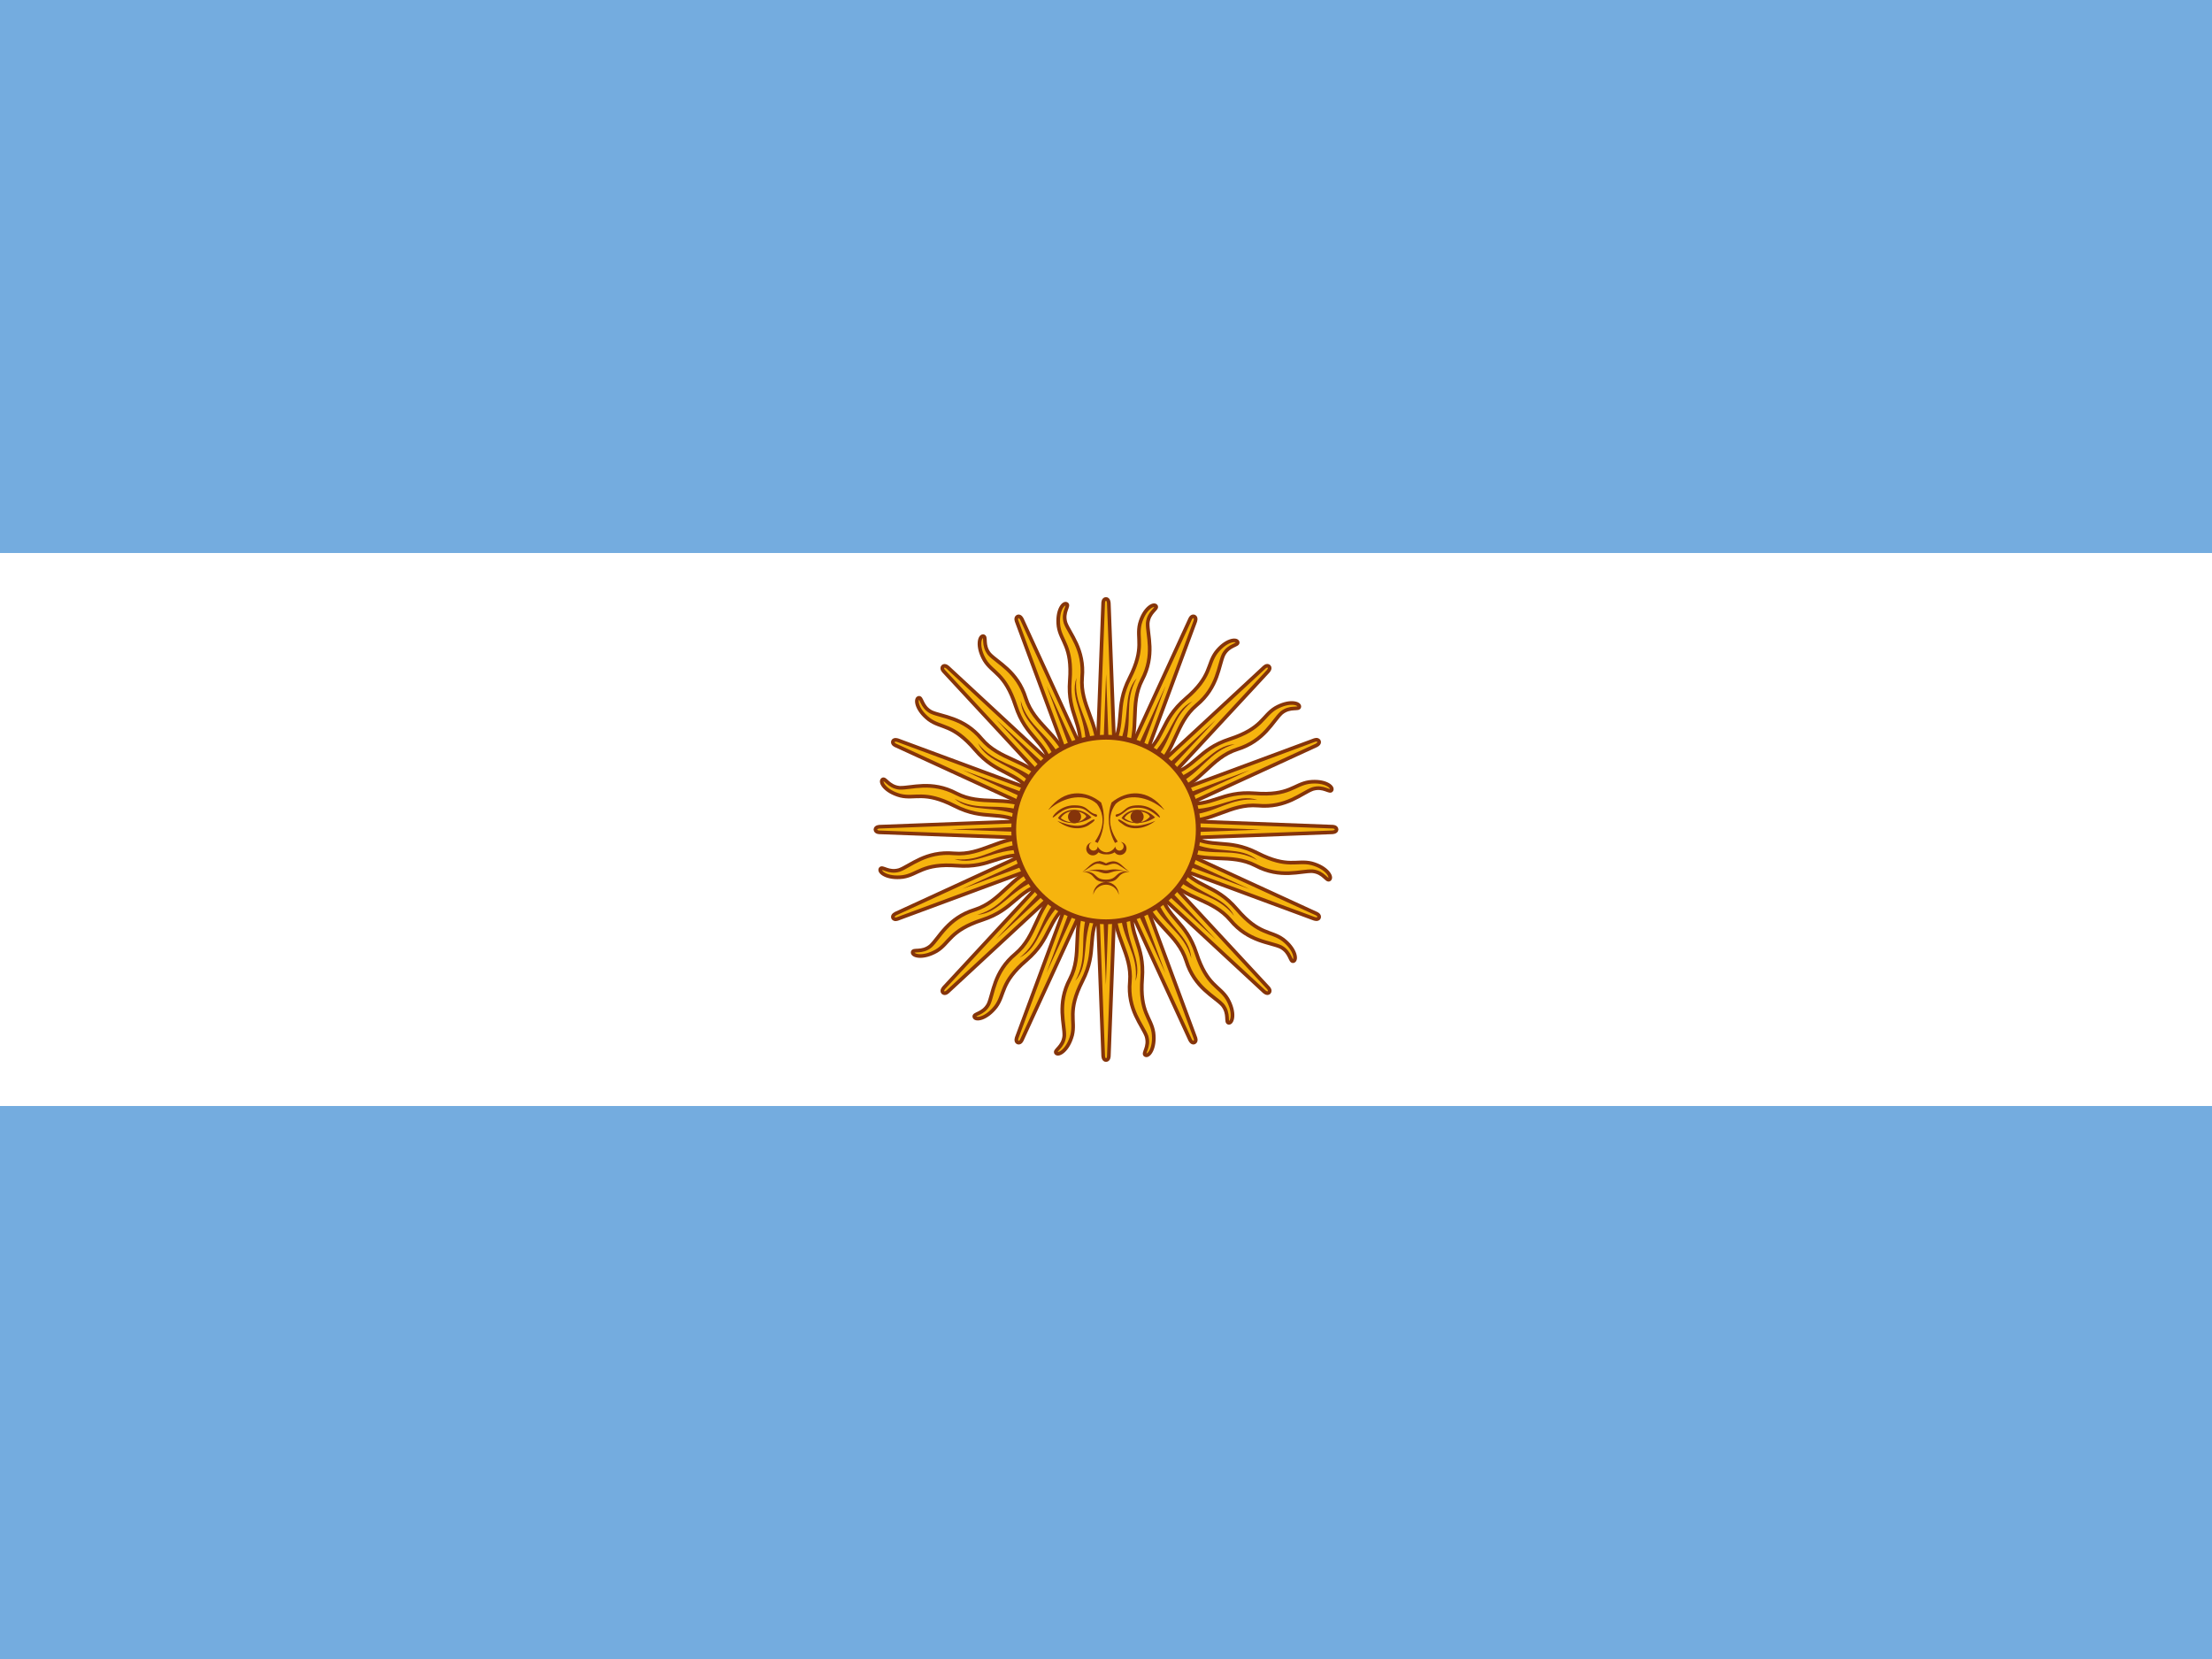
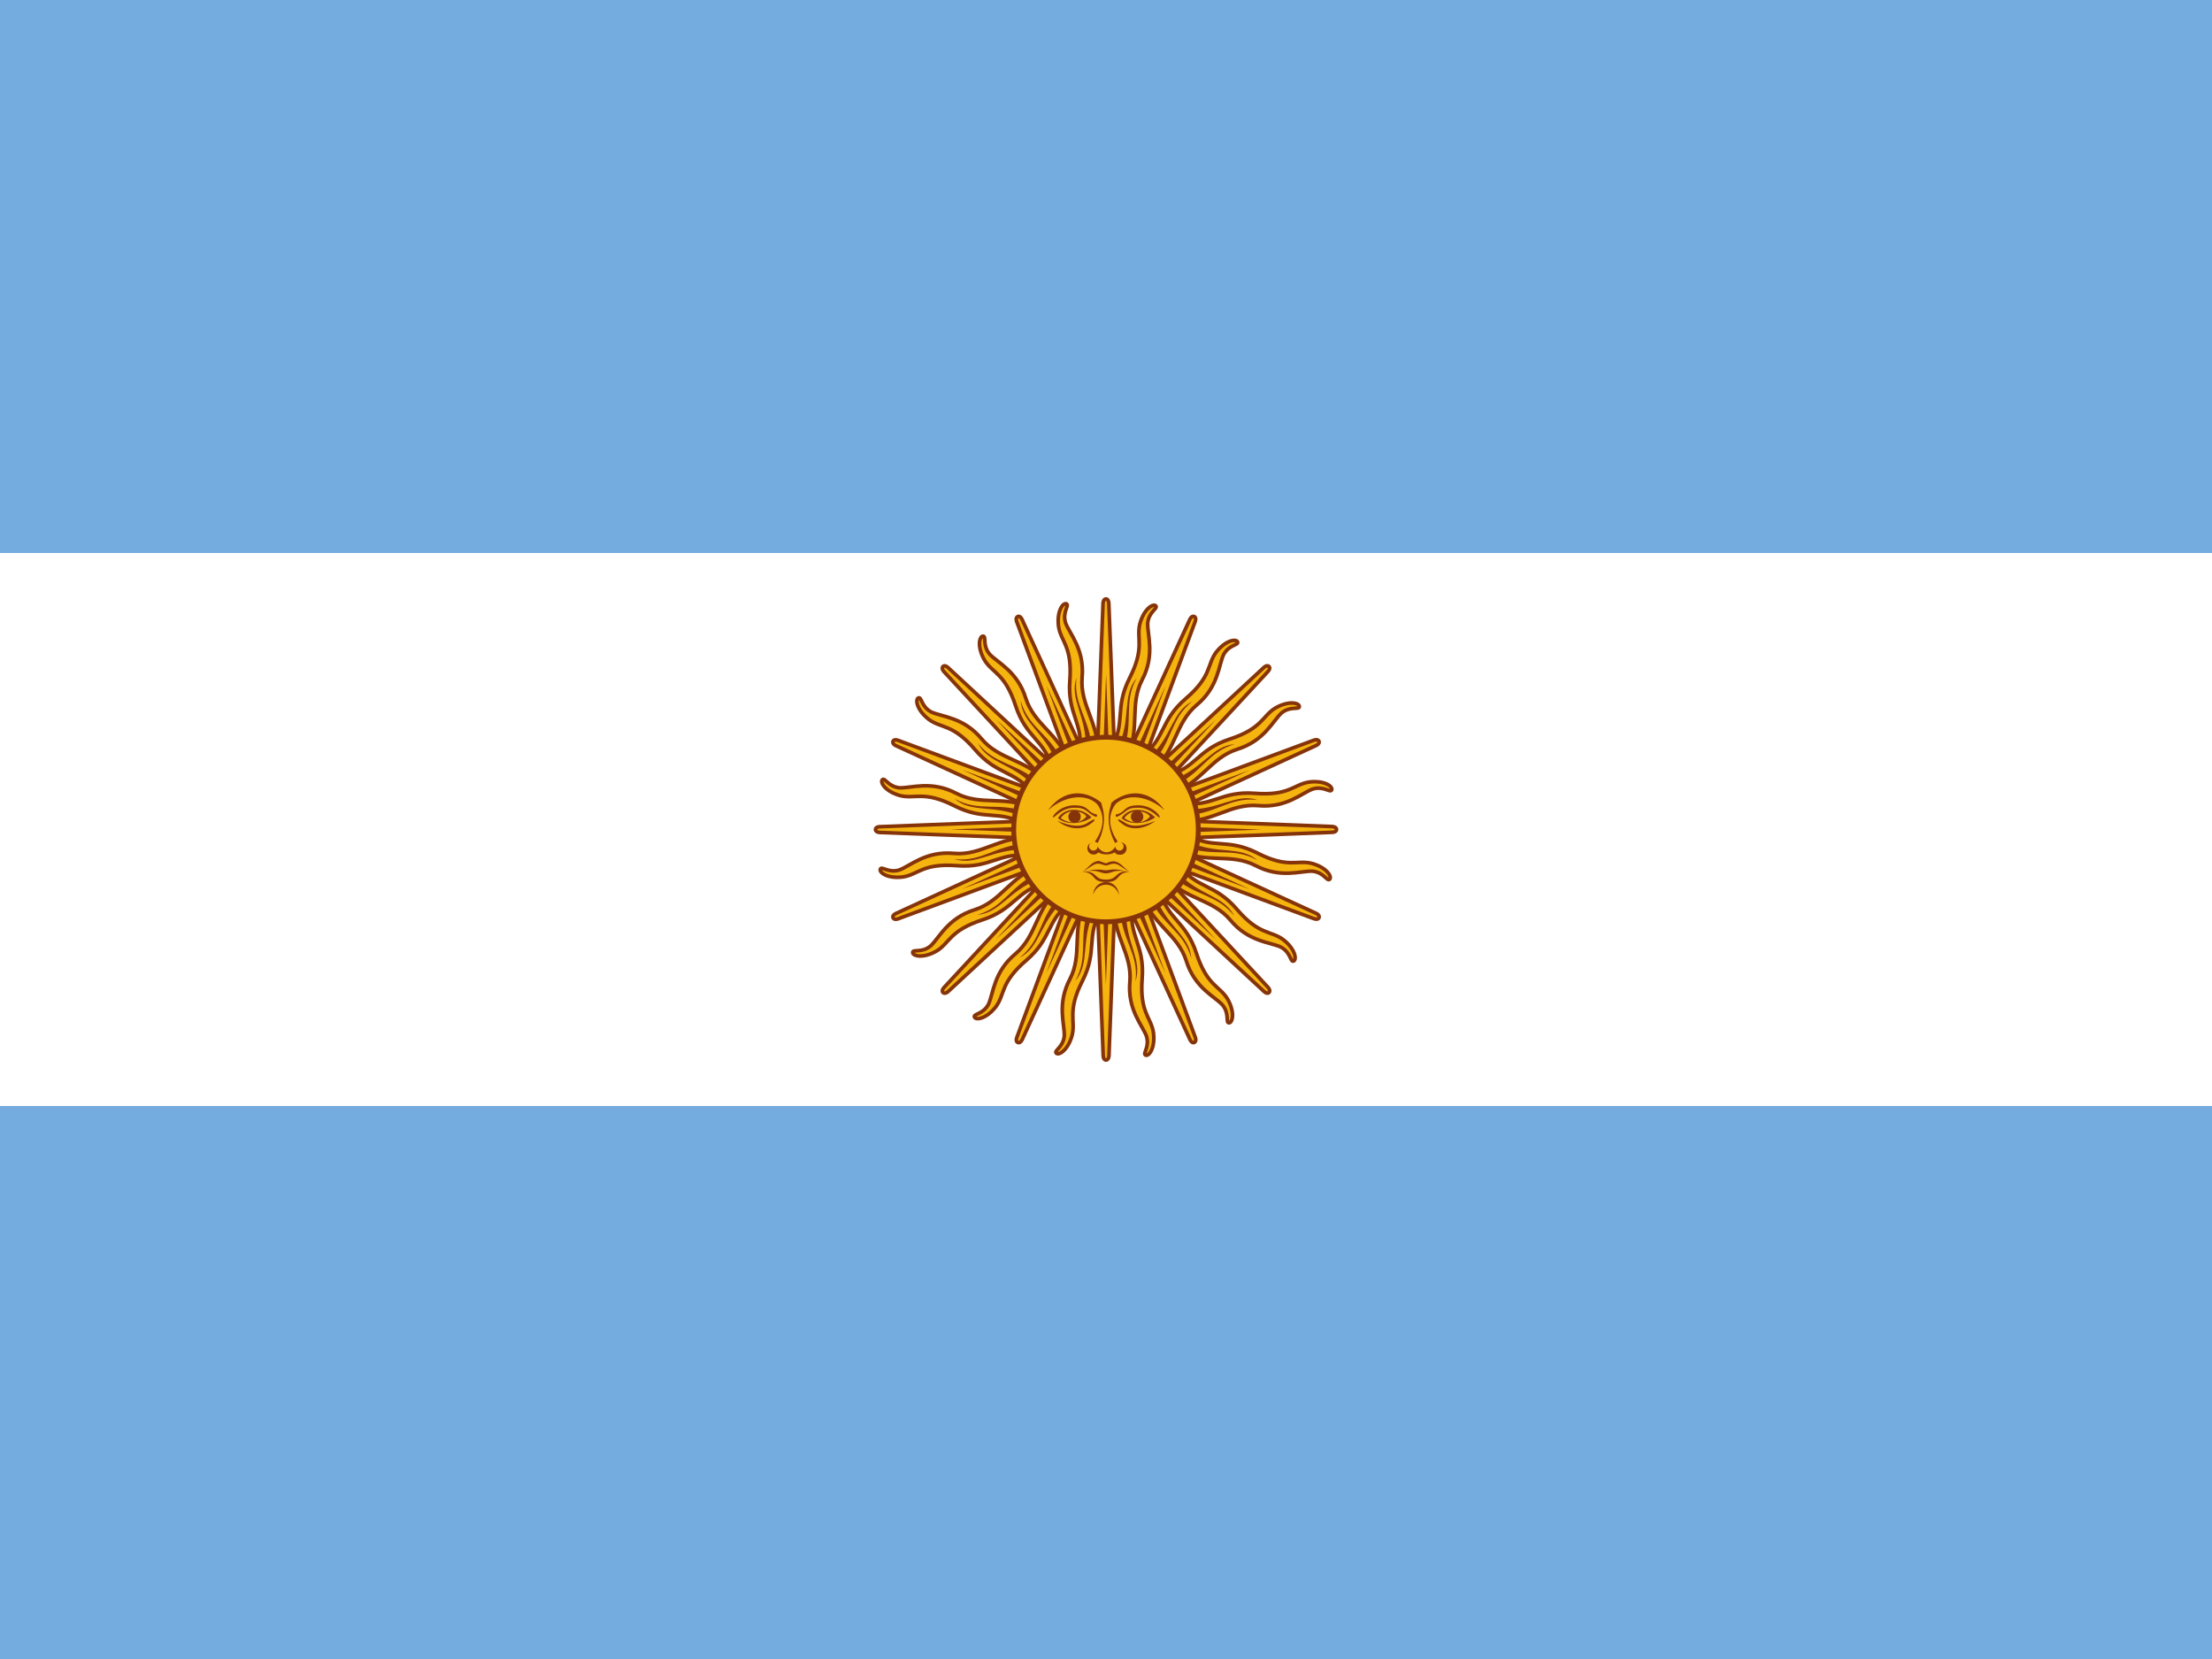
- <svg xmlns="http://www.w3.org/2000/svg" xmlns:xlink="http://www.w3.org/1999/xlink" id="flag-icons-ar" viewBox="0 0 640 480">
-   <path fill="#74acdf" d="M0 0h640v480H0z" />
-   <path fill="#fff" d="M0 160h640v160H0z" />
-   <g id="c" transform="translate(-64) scale(.96)">
-     <path id="a" fill="#f6b40e" stroke="#85340a" stroke-width="1.1" d="m396.8 251.3 28.5 62s.5 1.2 1.3.9c.8-.4.3-1.5.3-1.5l-23.7-64m-.7 24.1c-.4 9.4 5.4 14.6 4.7 23-.8 8.5 3.8 13.2 5 16.5 1 3.3-1.3 5.2-.3 5.7s3-2.1 2.4-6.8c-.7-4.6-4.2-6-3.4-16.3.8-10.3-4.2-12.7-3-22" />
-     <use xlink:href="#a" width="100%" height="100%" transform="rotate(22.5 400 250)" />
-     <use xlink:href="#a" width="100%" height="100%" transform="rotate(45 400 250)" />
-     <use xlink:href="#a" width="100%" height="100%" transform="rotate(67.5 400 250)" />
-     <path id="b" fill="#85340a" d="M404.3 274.4c.5 9 5.6 13 4.6 21.3 2.2-6.5-3.1-11.6-2.8-21.2m-7.7-23.8 19.5 42.6-16.3-43.9" />
-     <use xlink:href="#b" width="100%" height="100%" transform="rotate(22.5 400 250)" />
-     <use xlink:href="#b" width="100%" height="100%" transform="rotate(45 400 250)" />
-     <use xlink:href="#b" width="100%" height="100%" transform="rotate(67.5 400 250)" />
+ <svg xmlns="http://www.w3.org/2000/svg" xmlns:xlink="http://www.w3.org/1999/xlink" id="flag-icons-ar" version="1.1" viewBox="0 0 640 480">
+   <path id="rect478" fill="#74acdf" d="M0 0h640v480H0z" style="stroke-width:.876" />
+   <path id="rect480" fill="#fff" d="M0 160h640v160H0z" style="stroke-width:.876" />
+   <g id="rays" transform="translate(-64) scale(.96)">
+     <path id="ray1" fill="#f6b40e" stroke="#85340a" stroke-width="1.1" d="m396.8 251.3 28.5 62s.5 1.2 1.3.9c.8-.4.3-1.6.3-1.6l-23.7-64m-.7 24.2c-.4 9.4 5.4 14.6 4.7 23-.8 8.5 3.8 13.2 5 16.5 1 3.3-1.2 5.2-.3 5.7 1 .5 3-2.1 2.4-6.8-.7-4.6-4.2-6-3.4-16.3.8-10.3-4.2-12.7-3-22" />
+     <use xlink:href="#ray1" id="use483" width="100%" height="100%" x="0" y="0" transform="rotate(22.5 400 250)" />
+     <use xlink:href="#ray1" id="use485" width="100%" height="100%" x="0" y="0" transform="rotate(45 400 250)" />
+     <use xlink:href="#ray1" id="use487" width="100%" height="100%" x="0" y="0" transform="rotate(67.5 400 250)" />
+     <path id="ray2" fill="#85340a" d="M404.3 274.4c.5 9 5.6 13 4.6 21.3 2.2-6.5-3.1-11.6-2.8-21.2m-7.7-23.8 19.5 42.6-16.3-43.9" />
+     <use xlink:href="#ray2" id="use490" width="100%" height="100%" x="0" y="0" transform="rotate(22.5 400 250)" />
+     <use xlink:href="#ray2" id="use492" width="100%" height="100%" x="0" y="0" transform="rotate(45 400 250)" />
+     <use xlink:href="#ray2" id="use494" width="100%" height="100%" x="0" y="0" transform="rotate(67.5 400 250)" />
  </g>
-   <use xlink:href="#c" width="100%" height="100%" transform="rotate(90 320 240)" />
-   <use xlink:href="#c" width="100%" height="100%" transform="rotate(180 320 240)" />
-   <use xlink:href="#c" width="100%" height="100%" transform="rotate(-90 320 240)" />
-   <circle cx="320" cy="240" r="26.7" fill="#f6b40e" stroke="#85340a" stroke-width="1.4" />
-   <path id="h" fill="#843511" d="M329.1 234.3c-1.8 0-3.6.8-4.6 2.4 2 1.9 6.6 2 9.7-.2a7 7 0 0 0-5.1-2.2zm0 .4c1.7 0 3.4.8 3.6 1.6-2 2.3-5.3 2-7.4.4a4.3 4.3 0 0 1 3.8-2z" />
-   <use xlink:href="#d" width="100%" height="100%" transform="matrix(-1 0 0 1 640.2 0)" />
-   <use xlink:href="#e" width="100%" height="100%" transform="matrix(-1 0 0 1 640.2 0)" />
-   <use xlink:href="#f" width="100%" height="100%" transform="translate(18.1)" />
-   <use xlink:href="#g" width="100%" height="100%" transform="matrix(-1 0 0 1 640.2 0)" />
-   <path fill="#85340a" d="M316 243.7a1.9 1.9 0 1 0 1.8 2.9 4 4 0 0 0 2.2.6h.2a3.9 3.9 0 0 0 2.3-.6 1.9 1.9 0 1 0 1.8-3c.5.3.8.7.8 1.3 0 .6-.5 1.2-1.2 1.2a1.2 1.2 0 0 1-1.2-1.2 3 3 0 0 1-2.6 1.7 3 3 0 0 1-2.5-1.7 1.2 1.2 0 0 1-1.3 1.2c-.6 0-1.2-.6-1.2-1.2s.3-1 .8-1.2zm2 5.5c-2.1 0-3 1.8-4.8 3 1-.4 1.9-1.2 3.3-2s2.7.2 3.5.2c.8 0 2-1 3.5-.2 1.4.8 2.3 1.6 3.3 2-1.9-1.2-2.7-3-4.8-3a5.5 5.5 0 0 0-2 .6 5.5 5.5 0 0 0-2-.7z" />
-   <path fill="#85340a" d="M317.2 251.6c-.8 0-1.8.2-3.4.6 3.7-.8 4.5.5 6.2.5 1.6 0 2.4-1.3 6.1-.5-4-1.2-4.9-.4-6.1-.4-.8 0-1.4-.3-2.8-.2z" />
-   <path fill="#85340a" d="M314 252.2h-.8c4.3.5 2.3 3 6.8 3s2.5-2.5 6.8-3c-4.5-.4-3.1 2.3-6.8 2.3-3.5 0-2.4-2.3-6-2.3zm9.7 6.7a3.7 3.7 0 0 0-7.4 0 3.8 3.8 0 0 1 7.4 0z" />
-   <path id="e" fill="#85340a" d="M303.4 234.3c4.7-4.1 10.7-4.8 14-1.7a8 8 0 0 1 1.5 3.5c.4 2.3-.3 4.8-2.1 7.4l.8.4a14.6 14.6 0 0 0 1.6-9.4 13.3 13.3 0 0 0-.6-2.3c-4.5-3.7-10.7-4-15.2 2z" />
-   <path id="d" fill="#85340a" d="M310.8 233c2.7 0 3.3.7 4.5 1.7 1.2 1 1.9.8 2 1 .3.2 0 .8-.3.6-.5-.2-1.3-.6-2.5-1.6s-2.5-1-3.7-1c-3.7 0-5.7 3-6.2 2.8-.3-.2 2.1-3.5 6.2-3.5z" />
-   <use xlink:href="#h" width="100%" height="100%" transform="translate(-18.4)" />
-   <circle id="f" cx="310.9" cy="236.3" r="1.9" fill="#85340a" />
-   <path id="g" fill="#85340a" d="M305.9 237.5c3.5 2.7 7 2.5 9 1.3 2-1.3 2-1.7 1.6-1.7-.4 0-.8.4-2.4 1.3-1.7.8-4.1.8-8.2-.9z" />
+   <use xlink:href="#rays" id="use497" width="100%" height="100%" x="0" y="0" transform="rotate(90 320 240)" />
+   <use xlink:href="#rays" id="use499" width="100%" height="100%" x="0" y="0" transform="rotate(180 320 240)" />
+   <use xlink:href="#rays" id="use501" width="100%" height="100%" x="0" y="0" transform="rotate(-90 320 240)" />
+   <circle id="circle503" cx="320" cy="240" r="26.7" fill="#f6b40e" stroke="#85340a" stroke-width="1.4" />
+   <path id="loweyecontour" fill="#843511" d="M329 234.3c-1.7 0-3.5.8-4.5 2.4 2 1.9 6.6 2 9.7-.2a7 7 0 0 0-5.1-2.2zm0 .4c1.8 0 3.5.8 3.7 1.6-2 2.3-5.3 2-7.4.4 1-1.4 2.4-2 3.8-2z" style="stroke-width:.96" />
+   <use xlink:href="#uppalpebra" id="use506" width="100%" height="100%" x="0" y="0" transform="matrix(-1 0 0 1 640.2 0)" />
+   <use xlink:href="#eyebrow_nose" id="use508" width="100%" height="100%" x="0" y="0" transform="matrix(-1 0 0 1 640.2 0)" />
+   <use xlink:href="#pupil" id="use510" width="100%" height="100%" x="0" y="0" transform="translate(18.1)" />
+   <use xlink:href="#lowpalpebra" id="use512" width="100%" height="100%" x="0" y="0" transform="matrix(-1 0 0 1 640.2 0)" />
+   <path id="path514" fill="#85340a" d="M316 243.7a1.8 1.8 0 1 0 1.8 2.9c.7.5 1.7.6 2.2.6h.2c.6 0 1.6-.1 2.3-.6.3.5.9.7 1.5.7a1.8 1.8 0 0 0 .3-3.6c.5.2.8.6.8 1.2a1.2 1.2 0 0 1-2.4 0 3 3 0 0 1-2.6 1.7 3 3 0 0 1-2.5-1.7c0 .7-.6 1.2-1.3 1.2-.6 0-1.2-.6-1.2-1.2s.3-1 .8-1.2z" style="stroke-width:.96" />
+   <path id="path516" fill="#85340a" d="M318 249.1c-2.1 0-3 2-4.8 3.1 1-.4 1.8-1.2 3.3-2 1.4-.8 2.6.2 3.5.2.8 0 2-1 3.5-.2 1.4.8 2.3 1.6 3.3 2-1.9-1.2-2.7-3-4.8-3-.4 0-1.2.2-2 .6l-2-.7z" style="stroke-width:.96" />
+   <path id="path518" fill="#85340a" d="M317.2 251.6c-.8 0-1.8.2-3.4.6 3.7-.8 4.5.5 6.2.5 1.6 0 2.5-1.3 6.1-.5-4-1.2-4.9-.4-6.1-.4-.8 0-1.4-.3-2.8-.2z" style="stroke-width:.96" />
+   <path id="path520" fill="#85340a" d="M314 252.2h-.8c4.3.5 2.3 3 6.8 3s2.5-2.5 6.8-3c-4.5-.4-3.1 2.3-6.8 2.3-3.5 0-2.4-2.3-6-2.3z" style="stroke-width:.96" />
+   <path id="path522" fill="#85340a" d="M323.7 258.9a3.7 3.7 0 0 0-7.4 0 3.8 3.8 0 0 1 7.4 0z" style="stroke-width:.96" />
+   <path id="eyebrow_nose" fill="#85340a" d="M303.4 234.3c4.7-4.1 10.7-4.8 14-1.7a8 8 0 0 1 1.5 3.4c.4 2.4-.3 4.9-2.1 7.5l.8.4c1.6-3.1 2.2-6.3 1.6-9.4l-.6-2.3c-4.5-3.7-10.7-4-15.2 2z" style="stroke-width:.96" />
+   <path id="uppalpebra" fill="#85340a" d="M310.8 233c2.7 0 3.3.6 4.5 1.7 1.2 1 1.9.8 2 1 .3.2 0 .8-.3.6-.5-.2-1.3-.6-2.5-1.6s-2.5-1-3.7-1c-3.7 0-5.7 3-6.1 2.8-.5-.2 2-3.5 6.1-3.5z" style="stroke-width:.96" />
+   <use xlink:href="#loweyecontour" id="use526" width="100%" height="100%" x="0" y="0" transform="translate(-18.4)" />
+   <circle id="pupil" cx="310.9" cy="236.3" r="1.8" fill="#85340a" style="stroke-width:.96" />
+   <path id="lowpalpebra" fill="#85340a" d="M305.9 237.5c3.5 2.7 7 2.5 9 1.3 2-1.3 2-1.7 1.6-1.7-.4 0-.8.4-2.4 1.3-1.7.8-4.1.8-8.2-.9z" style="stroke-width:.96" />
</svg>
